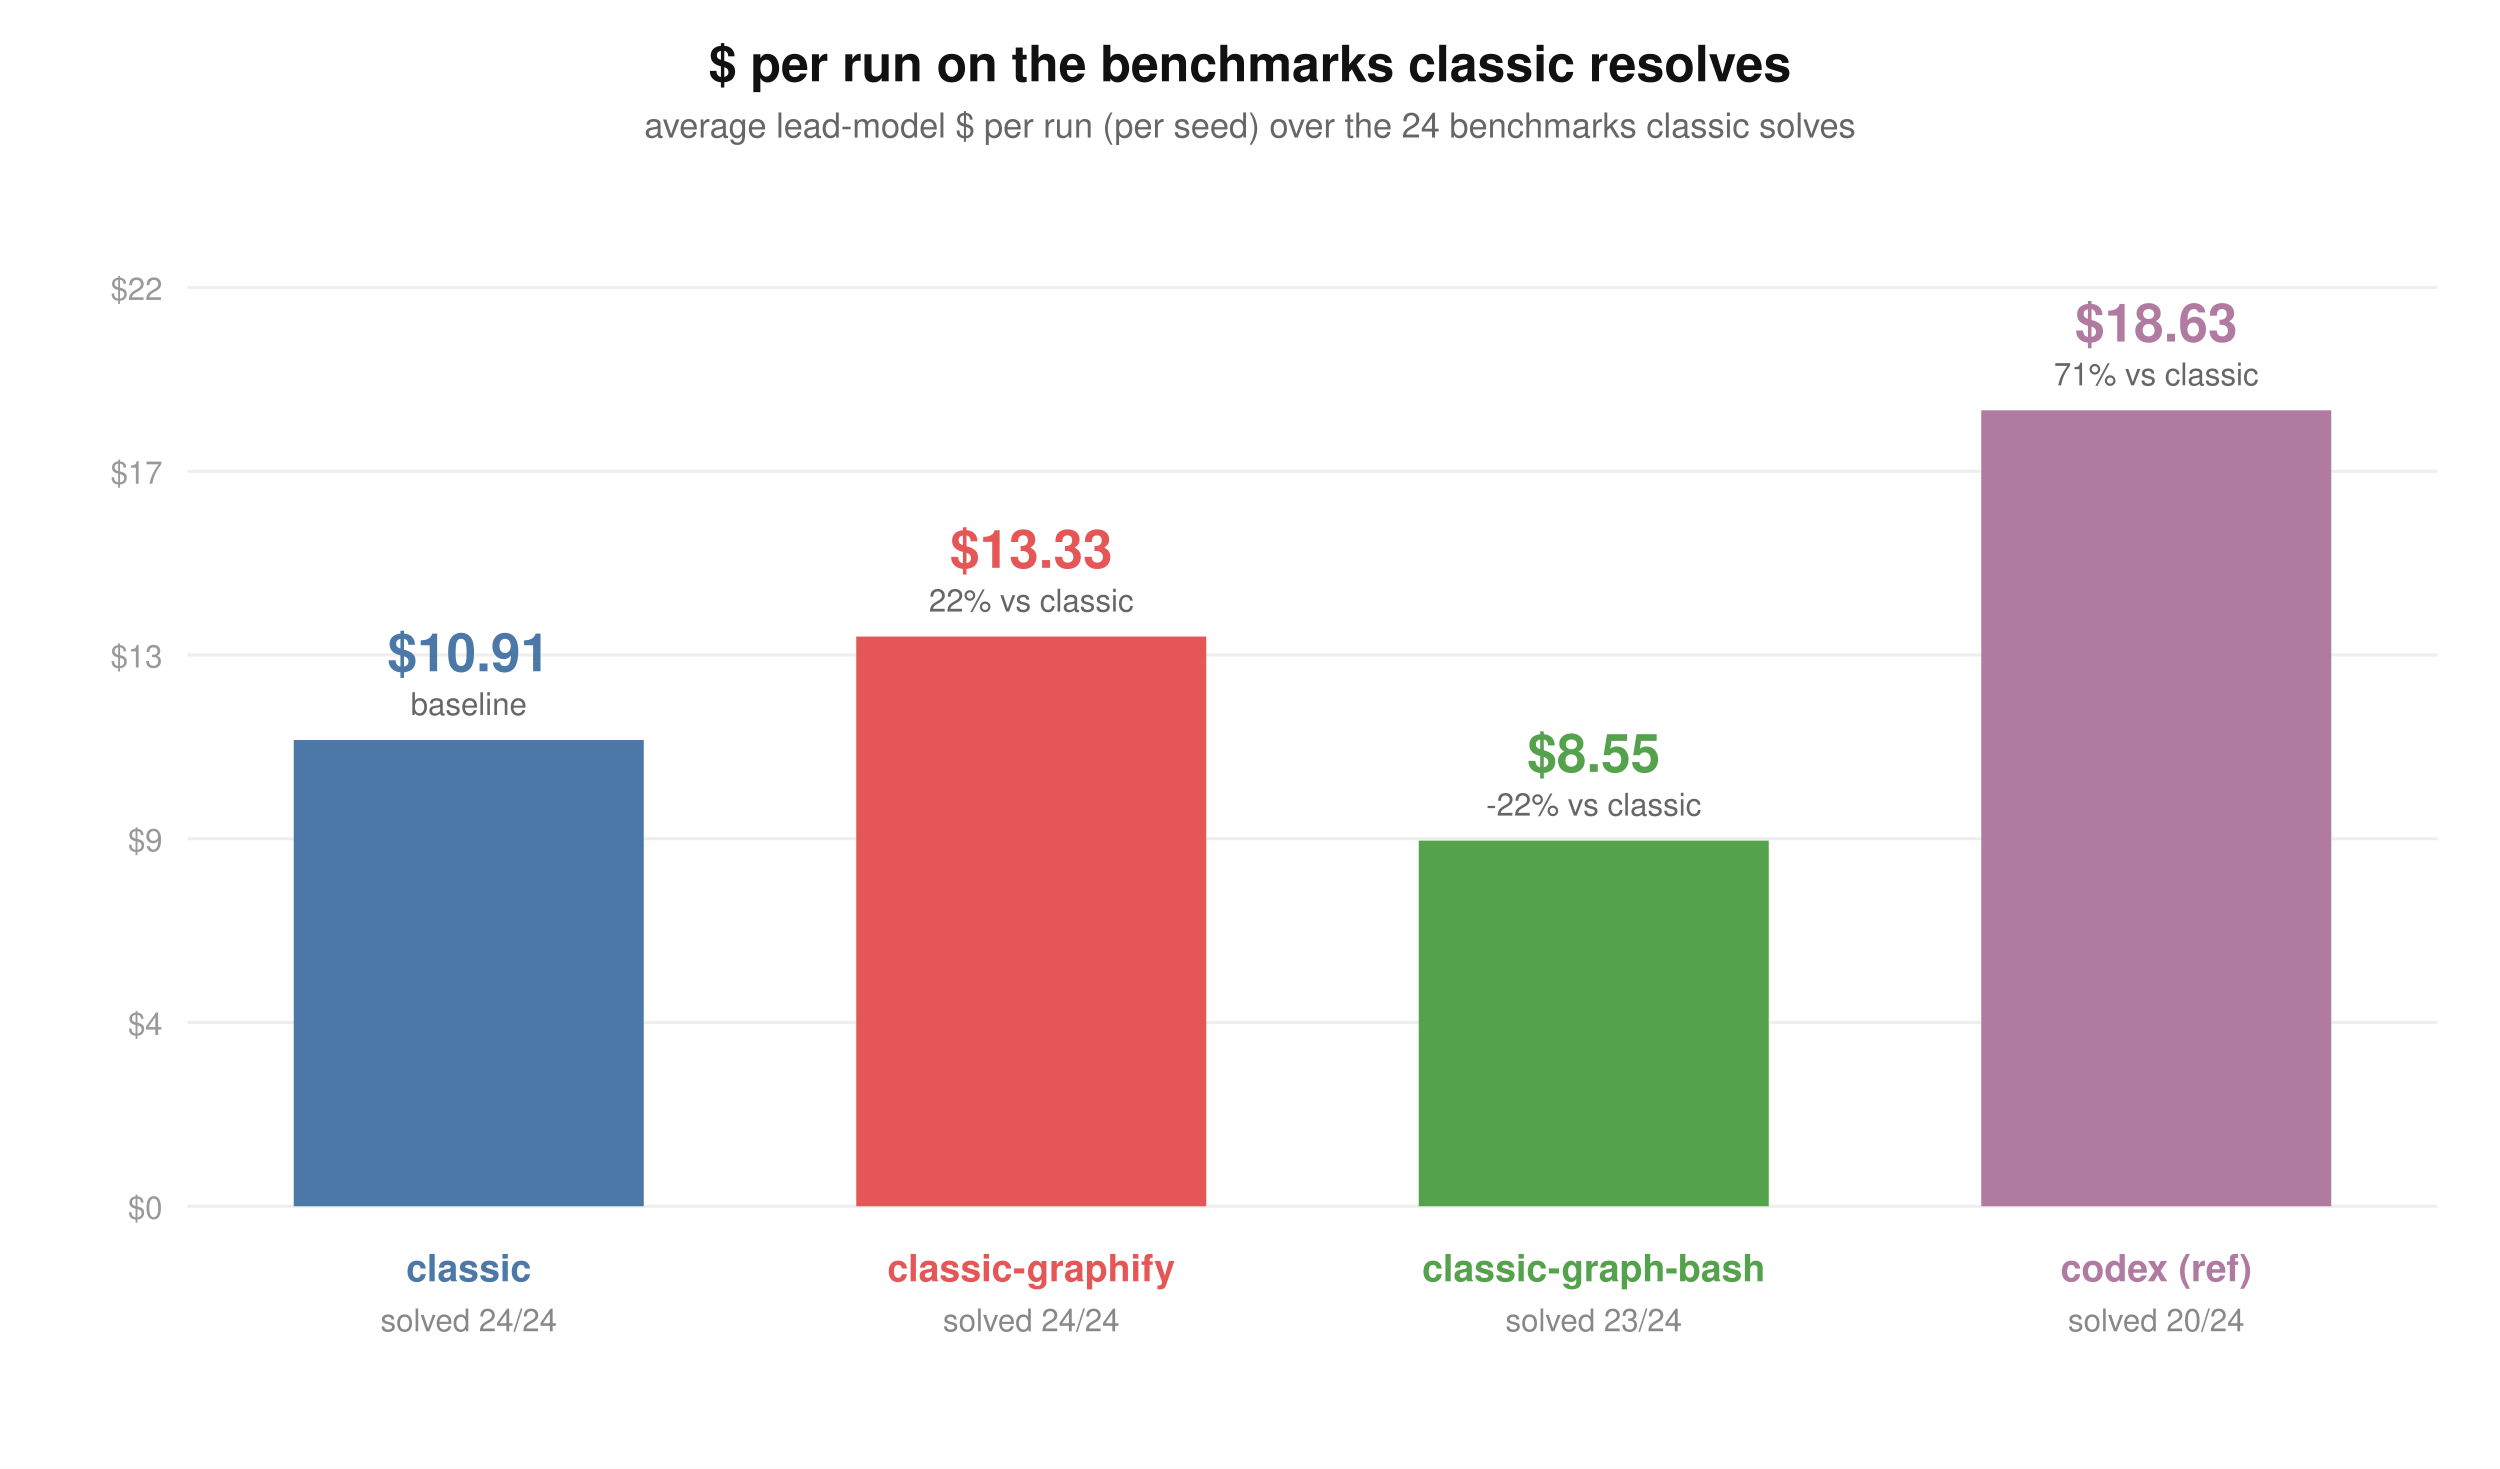
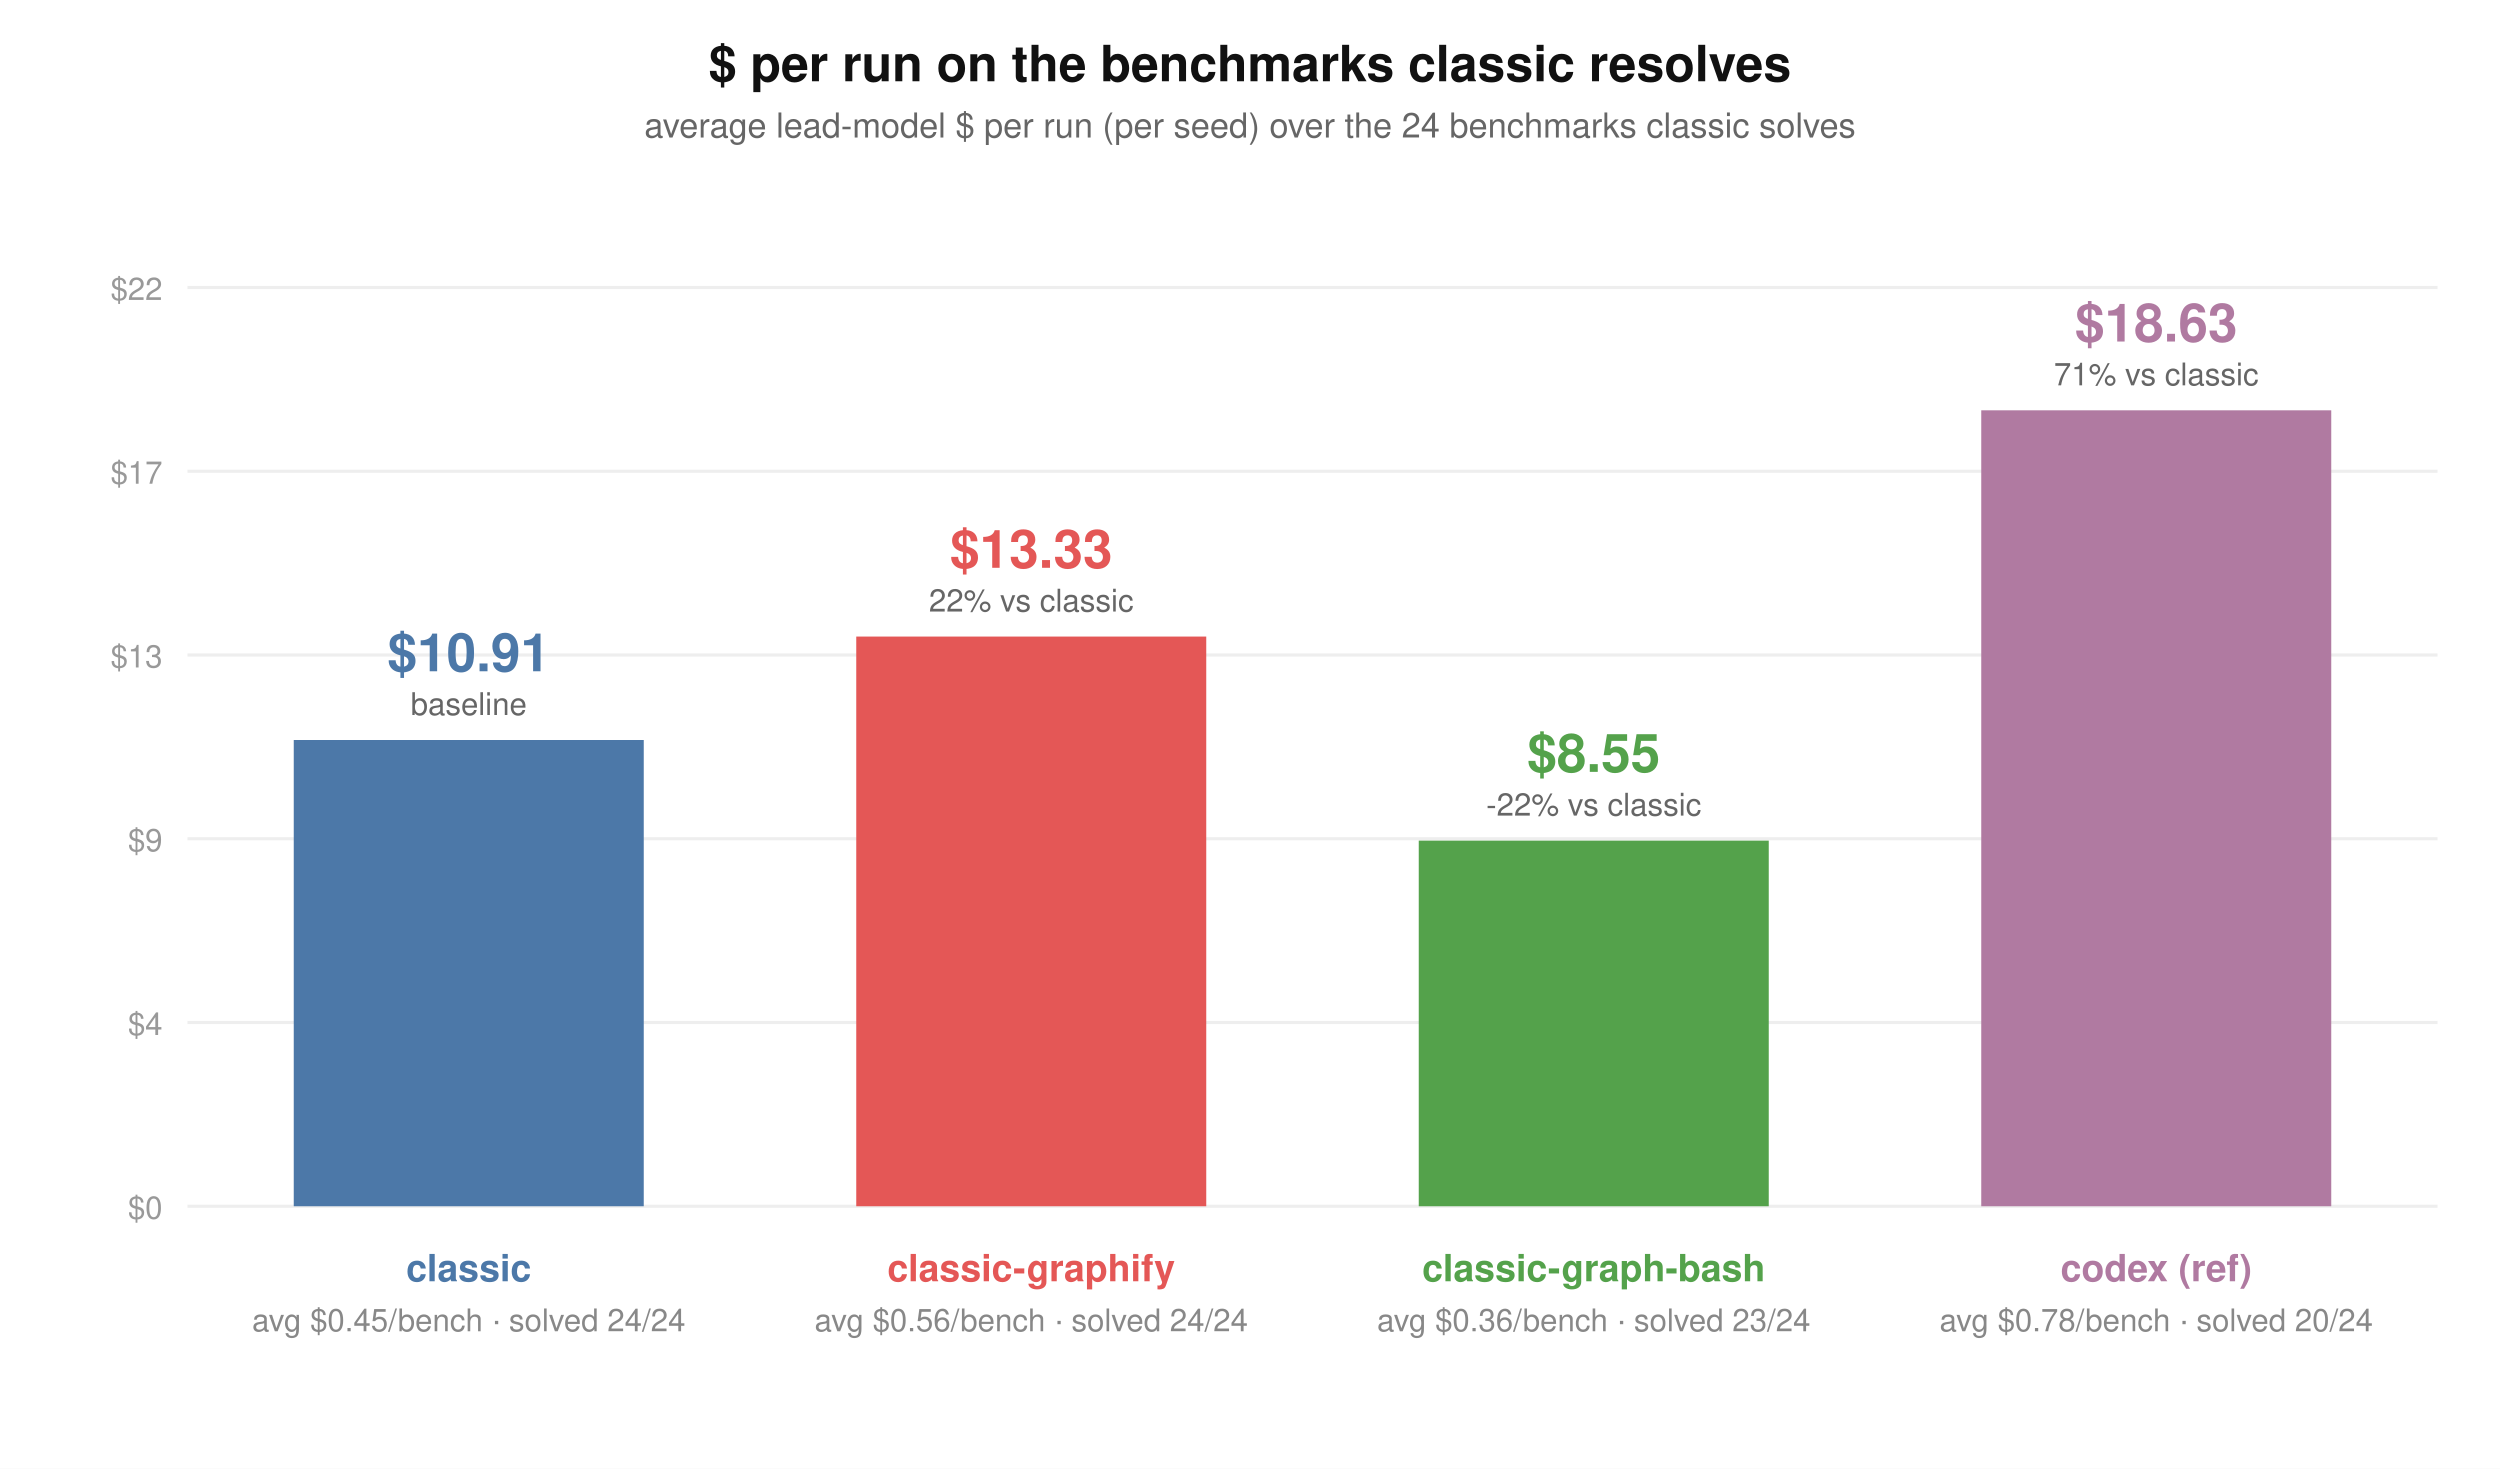
<svg xmlns="http://www.w3.org/2000/svg" width="800" height="470" viewBox="0 0 800 470" font-family="system-ui,Segoe UI,Helvetica,Arial,sans-serif">
  <rect width="800" height="470" fill="#ffffff" />
  <text x="400" y="26" text-anchor="middle" font-size="16" font-weight="600" fill="#111">$ per run on the benchmarks classic resolves</text>
  <text x="400" y="44" text-anchor="middle" font-size="11" fill="#666">average lead-model $ per run (per seed) over the 24 benchmarks classic solves</text>
  <line x1="60" y1="386.0" x2="780" y2="386.0" stroke="#eee" />
  <text x="52" y="390.0" text-anchor="end" font-size="10" fill="#999">$0</text>
  <line x1="60" y1="327.2" x2="780" y2="327.2" stroke="#eee" />
  <text x="52" y="331.2" text-anchor="end" font-size="10" fill="#999">$4</text>
  <line x1="60" y1="268.4" x2="780" y2="268.4" stroke="#eee" />
  <text x="52" y="272.4" text-anchor="end" font-size="10" fill="#999">$9</text>
  <line x1="60" y1="209.6" x2="780" y2="209.6" stroke="#eee" />
  <text x="52" y="213.6" text-anchor="end" font-size="10" fill="#999">$13</text>
  <line x1="60" y1="150.8" x2="780" y2="150.8" stroke="#eee" />
  <text x="52" y="154.8" text-anchor="end" font-size="10" fill="#999">$17</text>
  <line x1="60" y1="92.0" x2="780" y2="92.0" stroke="#eee" />
  <text x="52" y="96.0" text-anchor="end" font-size="10" fill="#999">$22</text>
  <rect x="94" y="236.8" width="112" height="149.2" fill="#4C78A8" />
  <text x="150" y="214.8" text-anchor="middle" font-size="17" font-weight="700" fill="#4C78A8">$10.91</text>
  <text x="150" y="228.8" text-anchor="middle" font-size="10" fill="#666">baseline</text>
  <text x="150" y="410" text-anchor="middle" font-size="12" font-weight="600" fill="#4C78A8">classic</text>
-   <text x="150" y="426" text-anchor="middle" font-size="10" fill="#888">solved 24/24</text>
+   <text x="150" y="426" text-anchor="middle" font-size="10" fill="#888">avg $0.45/bench · solved 24/24</text>
  <rect x="274" y="203.7" width="112" height="182.3" fill="#E45756" />
  <text x="330" y="181.7" text-anchor="middle" font-size="17" font-weight="700" fill="#E45756">$13.33</text>
  <text x="330" y="195.7" text-anchor="middle" font-size="10" fill="#666">22% vs classic</text>
  <text x="330" y="410" text-anchor="middle" font-size="12" font-weight="600" fill="#E45756">classic-graphify</text>
-   <text x="330" y="426" text-anchor="middle" font-size="10" fill="#888">solved 24/24</text>
+   <text x="330" y="426" text-anchor="middle" font-size="10" fill="#888">avg $0.56/bench · solved 24/24</text>
  <rect x="454" y="269.0" width="112" height="117.0" fill="#54A24B" />
  <text x="510" y="247.0" text-anchor="middle" font-size="17" font-weight="700" fill="#54A24B">$8.55</text>
  <text x="510" y="261.0" text-anchor="middle" font-size="10" fill="#666">-22% vs classic</text>
  <text x="510" y="410" text-anchor="middle" font-size="12" font-weight="600" fill="#54A24B">classic-graph-bash</text>
-   <text x="510" y="426" text-anchor="middle" font-size="10" fill="#888">solved 23/24</text>
+   <text x="510" y="426" text-anchor="middle" font-size="10" fill="#888">avg $0.36/bench · solved 23/24</text>
  <rect x="634" y="131.3" width="112" height="254.7" fill="#B07AA1" />
  <text x="690" y="109.3" text-anchor="middle" font-size="17" font-weight="700" fill="#B07AA1">$18.63</text>
  <text x="690" y="123.3" text-anchor="middle" font-size="10" fill="#666">71% vs classic</text>
  <text x="690" y="410" text-anchor="middle" font-size="12" font-weight="600" fill="#B07AA1">codex (ref)</text>
-   <text x="690" y="426" text-anchor="middle" font-size="10" fill="#888">solved 20/24</text>
+   <text x="690" y="426" text-anchor="middle" font-size="10" fill="#888">avg $0.78/bench · solved 20/24</text>
</svg>
